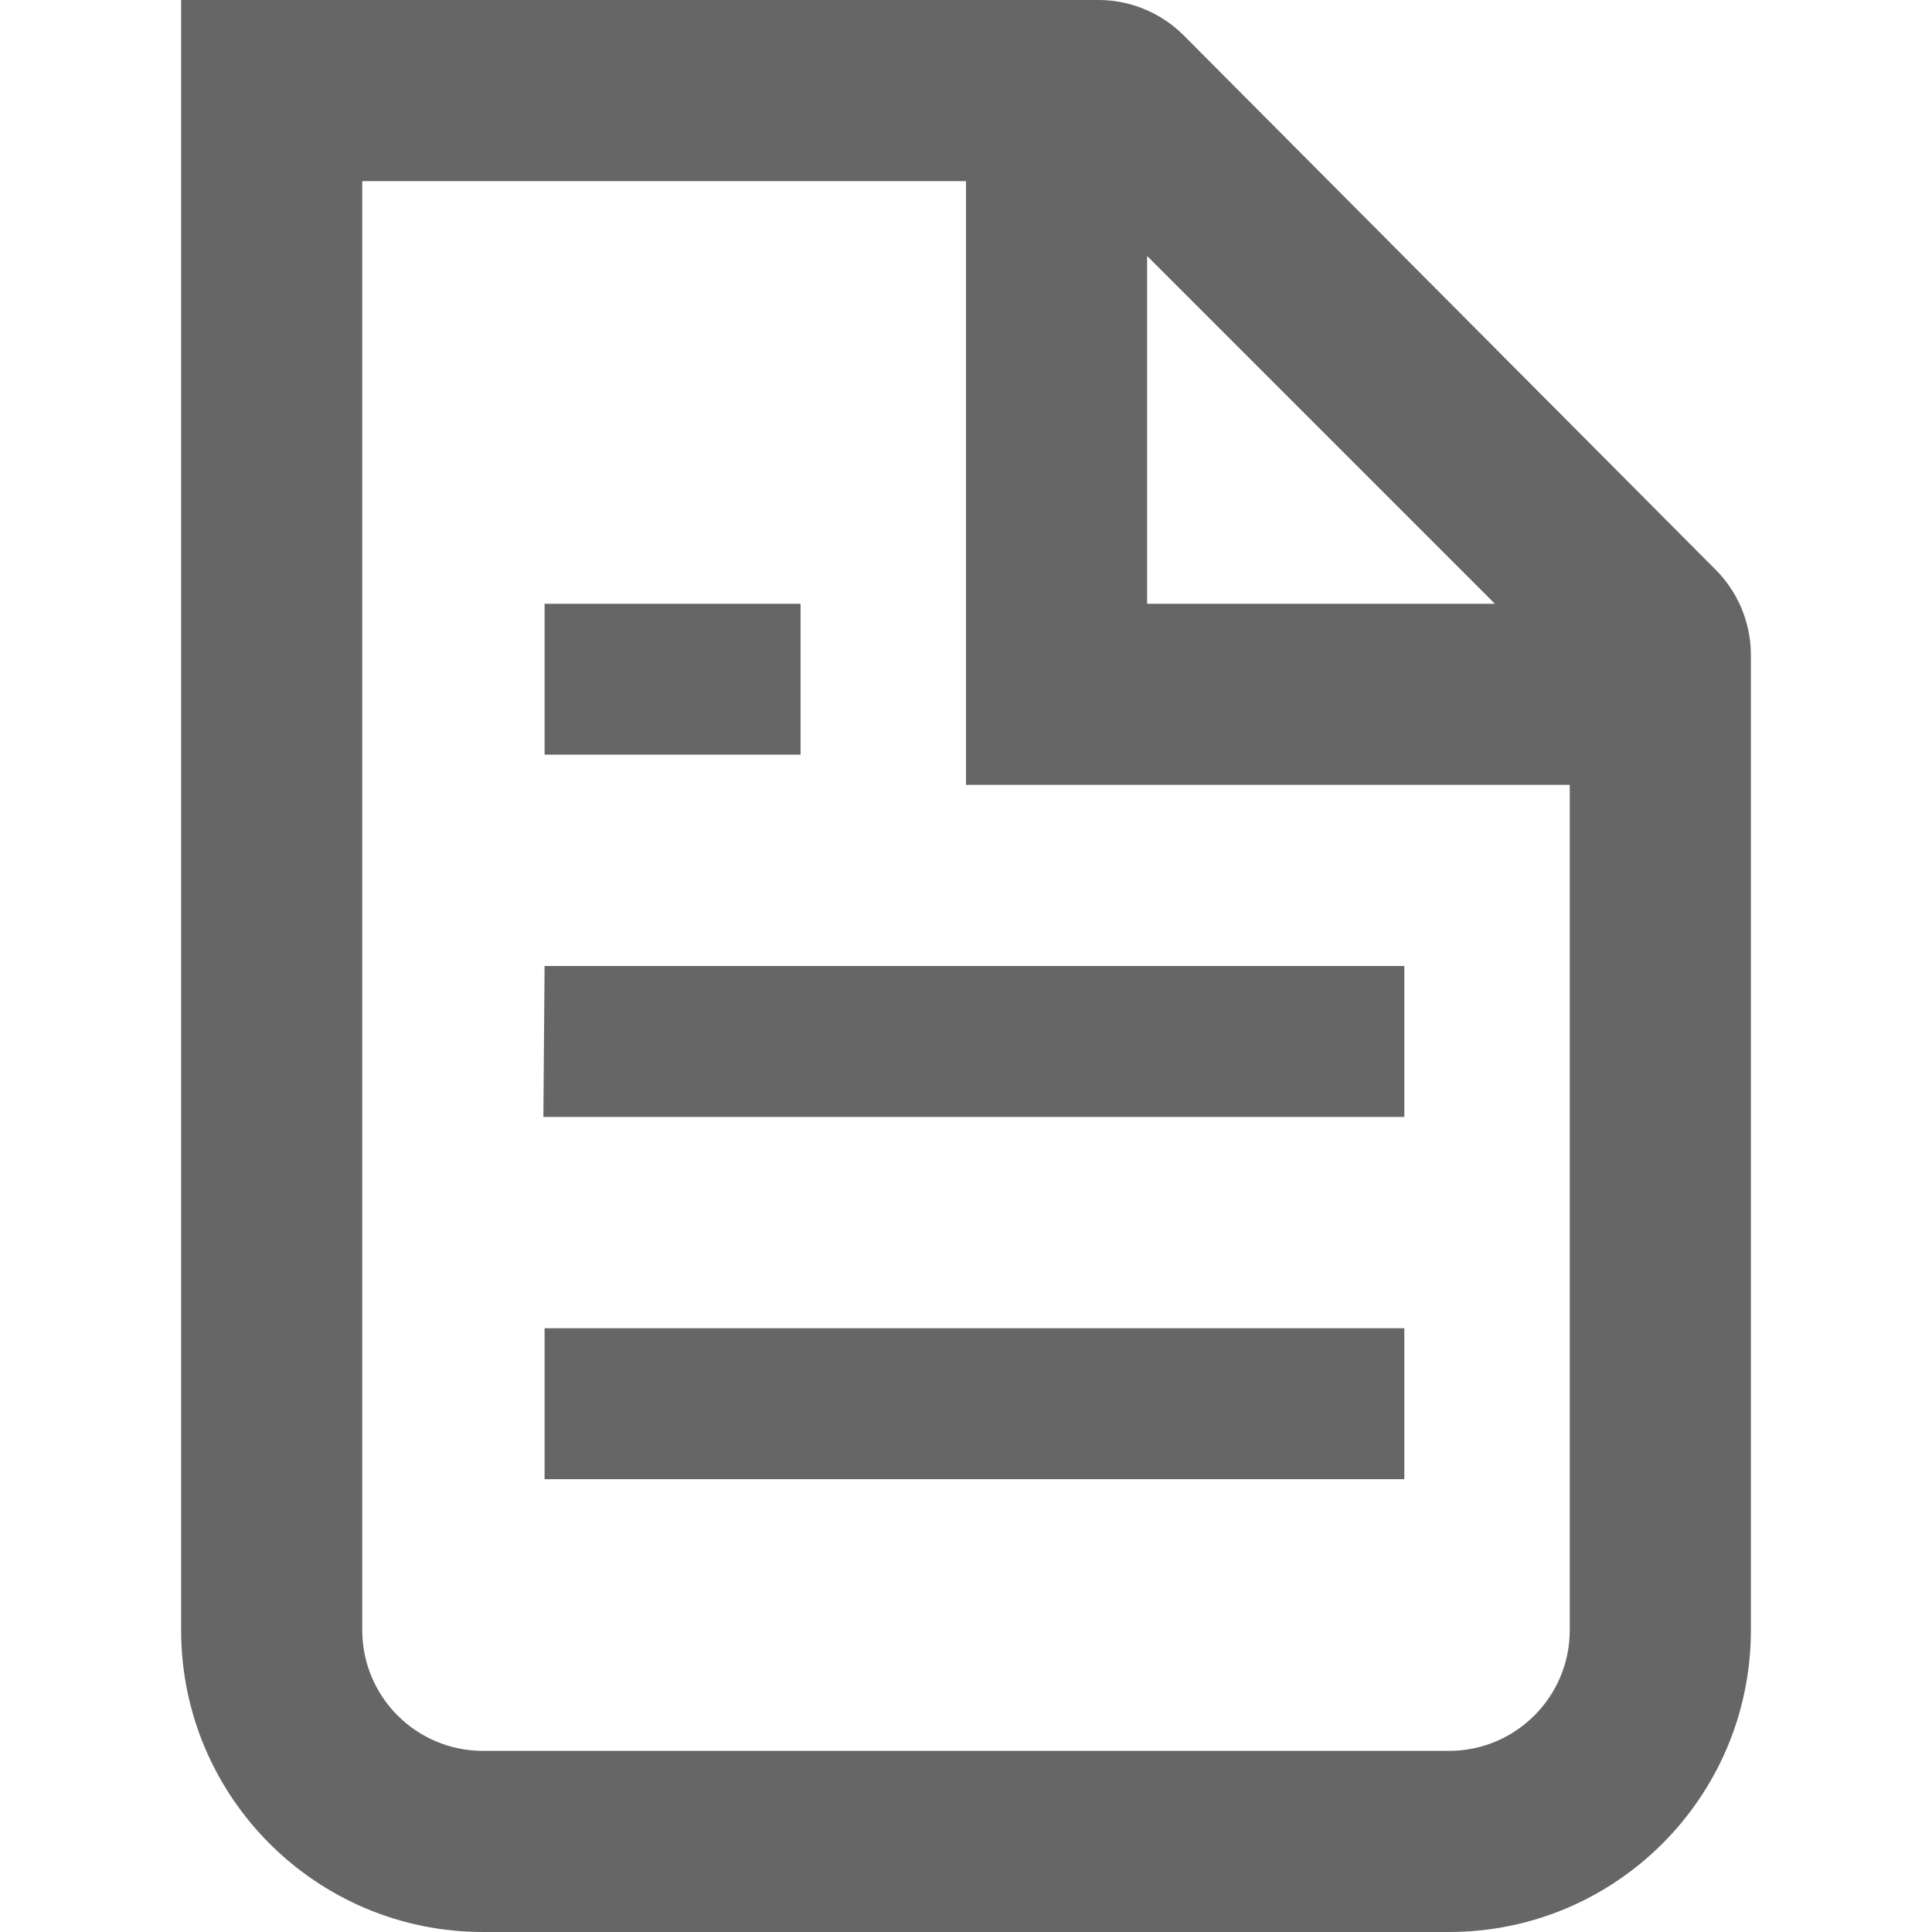
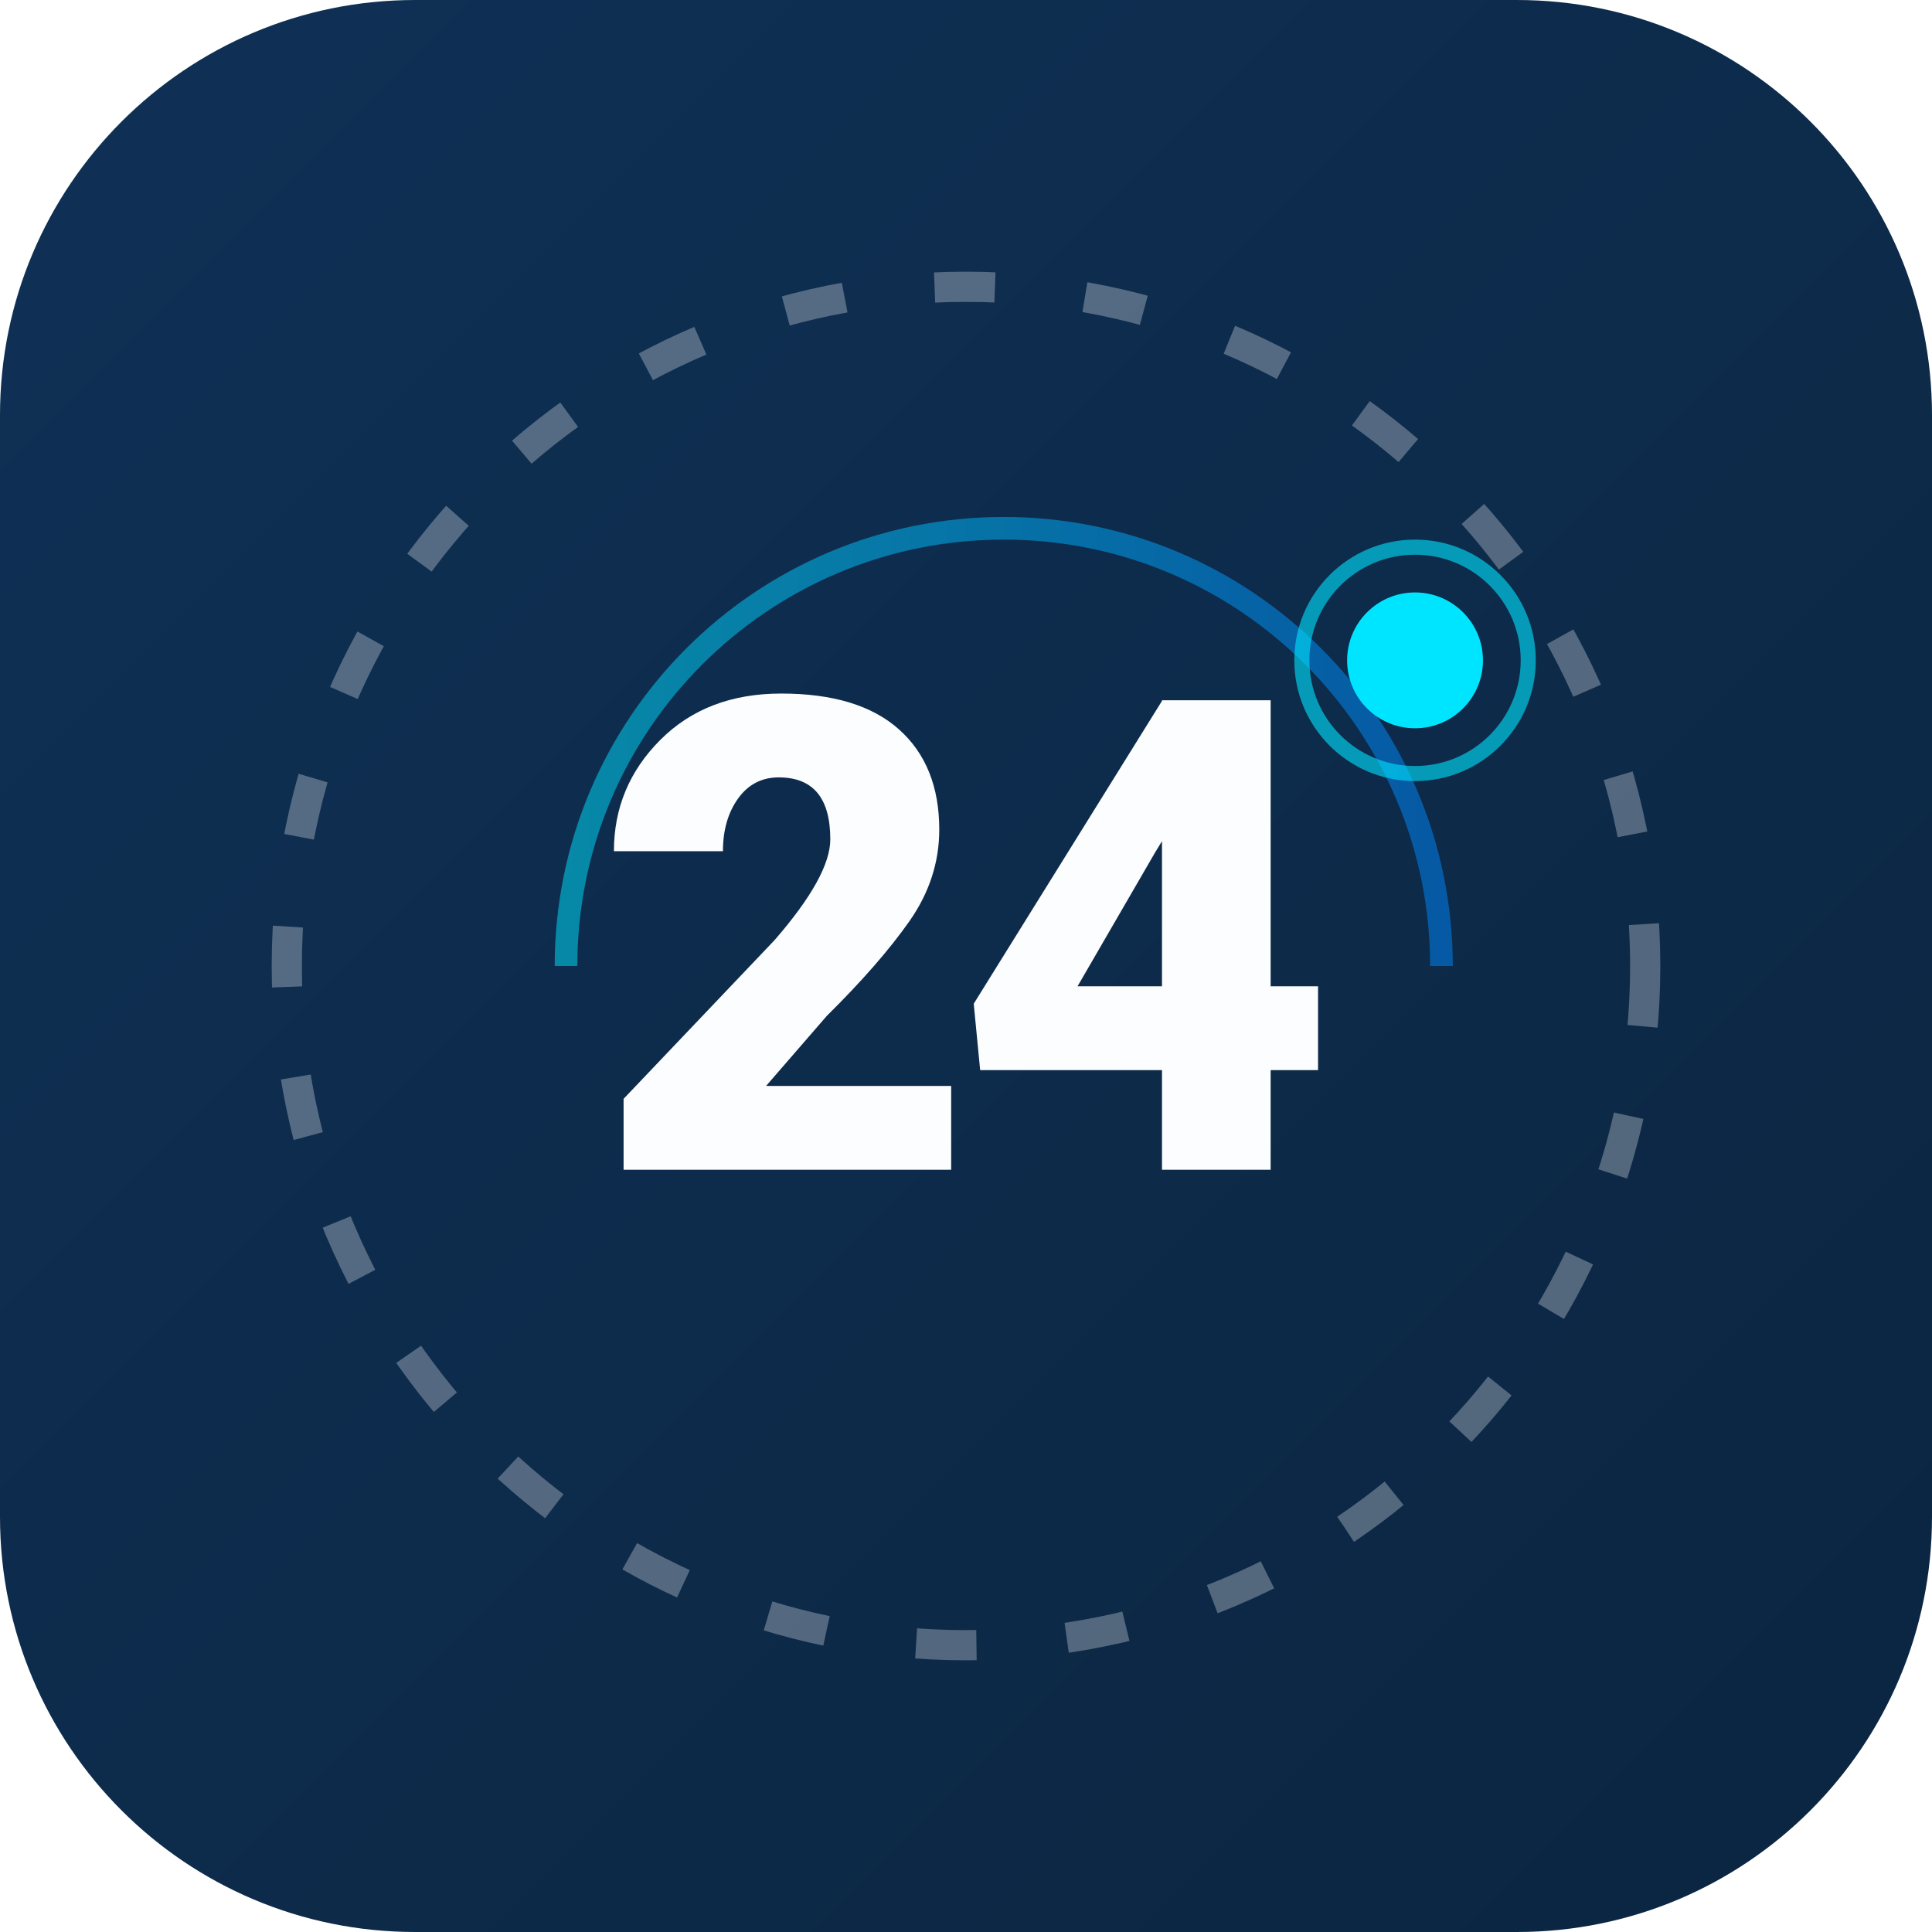
- <svg xmlns="http://www.w3.org/2000/svg" fill="none" viewBox="0 0 16 16">
-   <path d="M14.5 13.5V5.41a1 1 0 0 0-.3-.7L9.8.29A1 1 0 0 0 9.08 0H1.5v13.5A2.5 2.5 0 0 0 4 16h8a2.5 2.5 0 0 0 2.5-2.5m-1.5 0v-7H8v-5H3v12a1 1 0 0 0 1 1h8a1 1 0 0 0 1-1M9.5 5V2.12L12.38 5zM5.13 5h-.62v1.25h2.12V5zm-.62 3h7.12v1.25H4.5zm.62 3h-.62v1.25h7.12V11z" clip-rule="evenodd" fill="#666" fill-rule="evenodd" />
+ <svg xmlns="http://www.w3.org/2000/svg" viewBox="0 0 512 512" width="100%" height="100%">
+   <defs>
+     <linearGradient id="bg-news" x1="0%" y1="0%" x2="100%" y2="100%">
+       <stop offset="0%" stop-color="#0F3156" />
+       <stop offset="100%" stop-color="#0B2540" />
+     </linearGradient>
+     <linearGradient id="accent-glow" x1="0%" y1="0%" x2="100%" y2="0%">
+       <stop offset="0%" stop-color="#00E5FF" />
+       <stop offset="100%" stop-color="#0088FF" />
+     </linearGradient>
+   </defs>
+   <rect width="512" height="512" rx="110" fill="url(#bg-news)" />
+   <circle cx="256" cy="256" r="180" fill="none" stroke="#FCFDFF" stroke-width="8" stroke-dasharray="16 24" opacity="0.3" />
+   <g transform="translate(10, 0)">
+     <path d="M 140 256 A 116 116 0 0 1 372 256" fill="none" stroke="url(#accent-glow)" stroke-width="6" opacity="0.5" />
+     <text x="246" y="310" font-family="system-ui, -apple-system, BlinkMacSystemFont, 'Segoe UI', Roboto, sans-serif" font-size="175" font-weight="900" fill="#FCFDFF" text-anchor="middle" letter-spacing="-6">24</text>
+     <circle cx="365" cy="175" r="18" fill="#00E5FF" />
+     <circle cx="365" cy="175" r="30" fill="none" stroke="#00E5FF" stroke-width="4" opacity="0.6" />
+   </g>
+   <path d="M 120 360 L 392 360" stroke="url(#accent-glow)" stroke-width="12" stroke-linecap="round" />
</svg>
